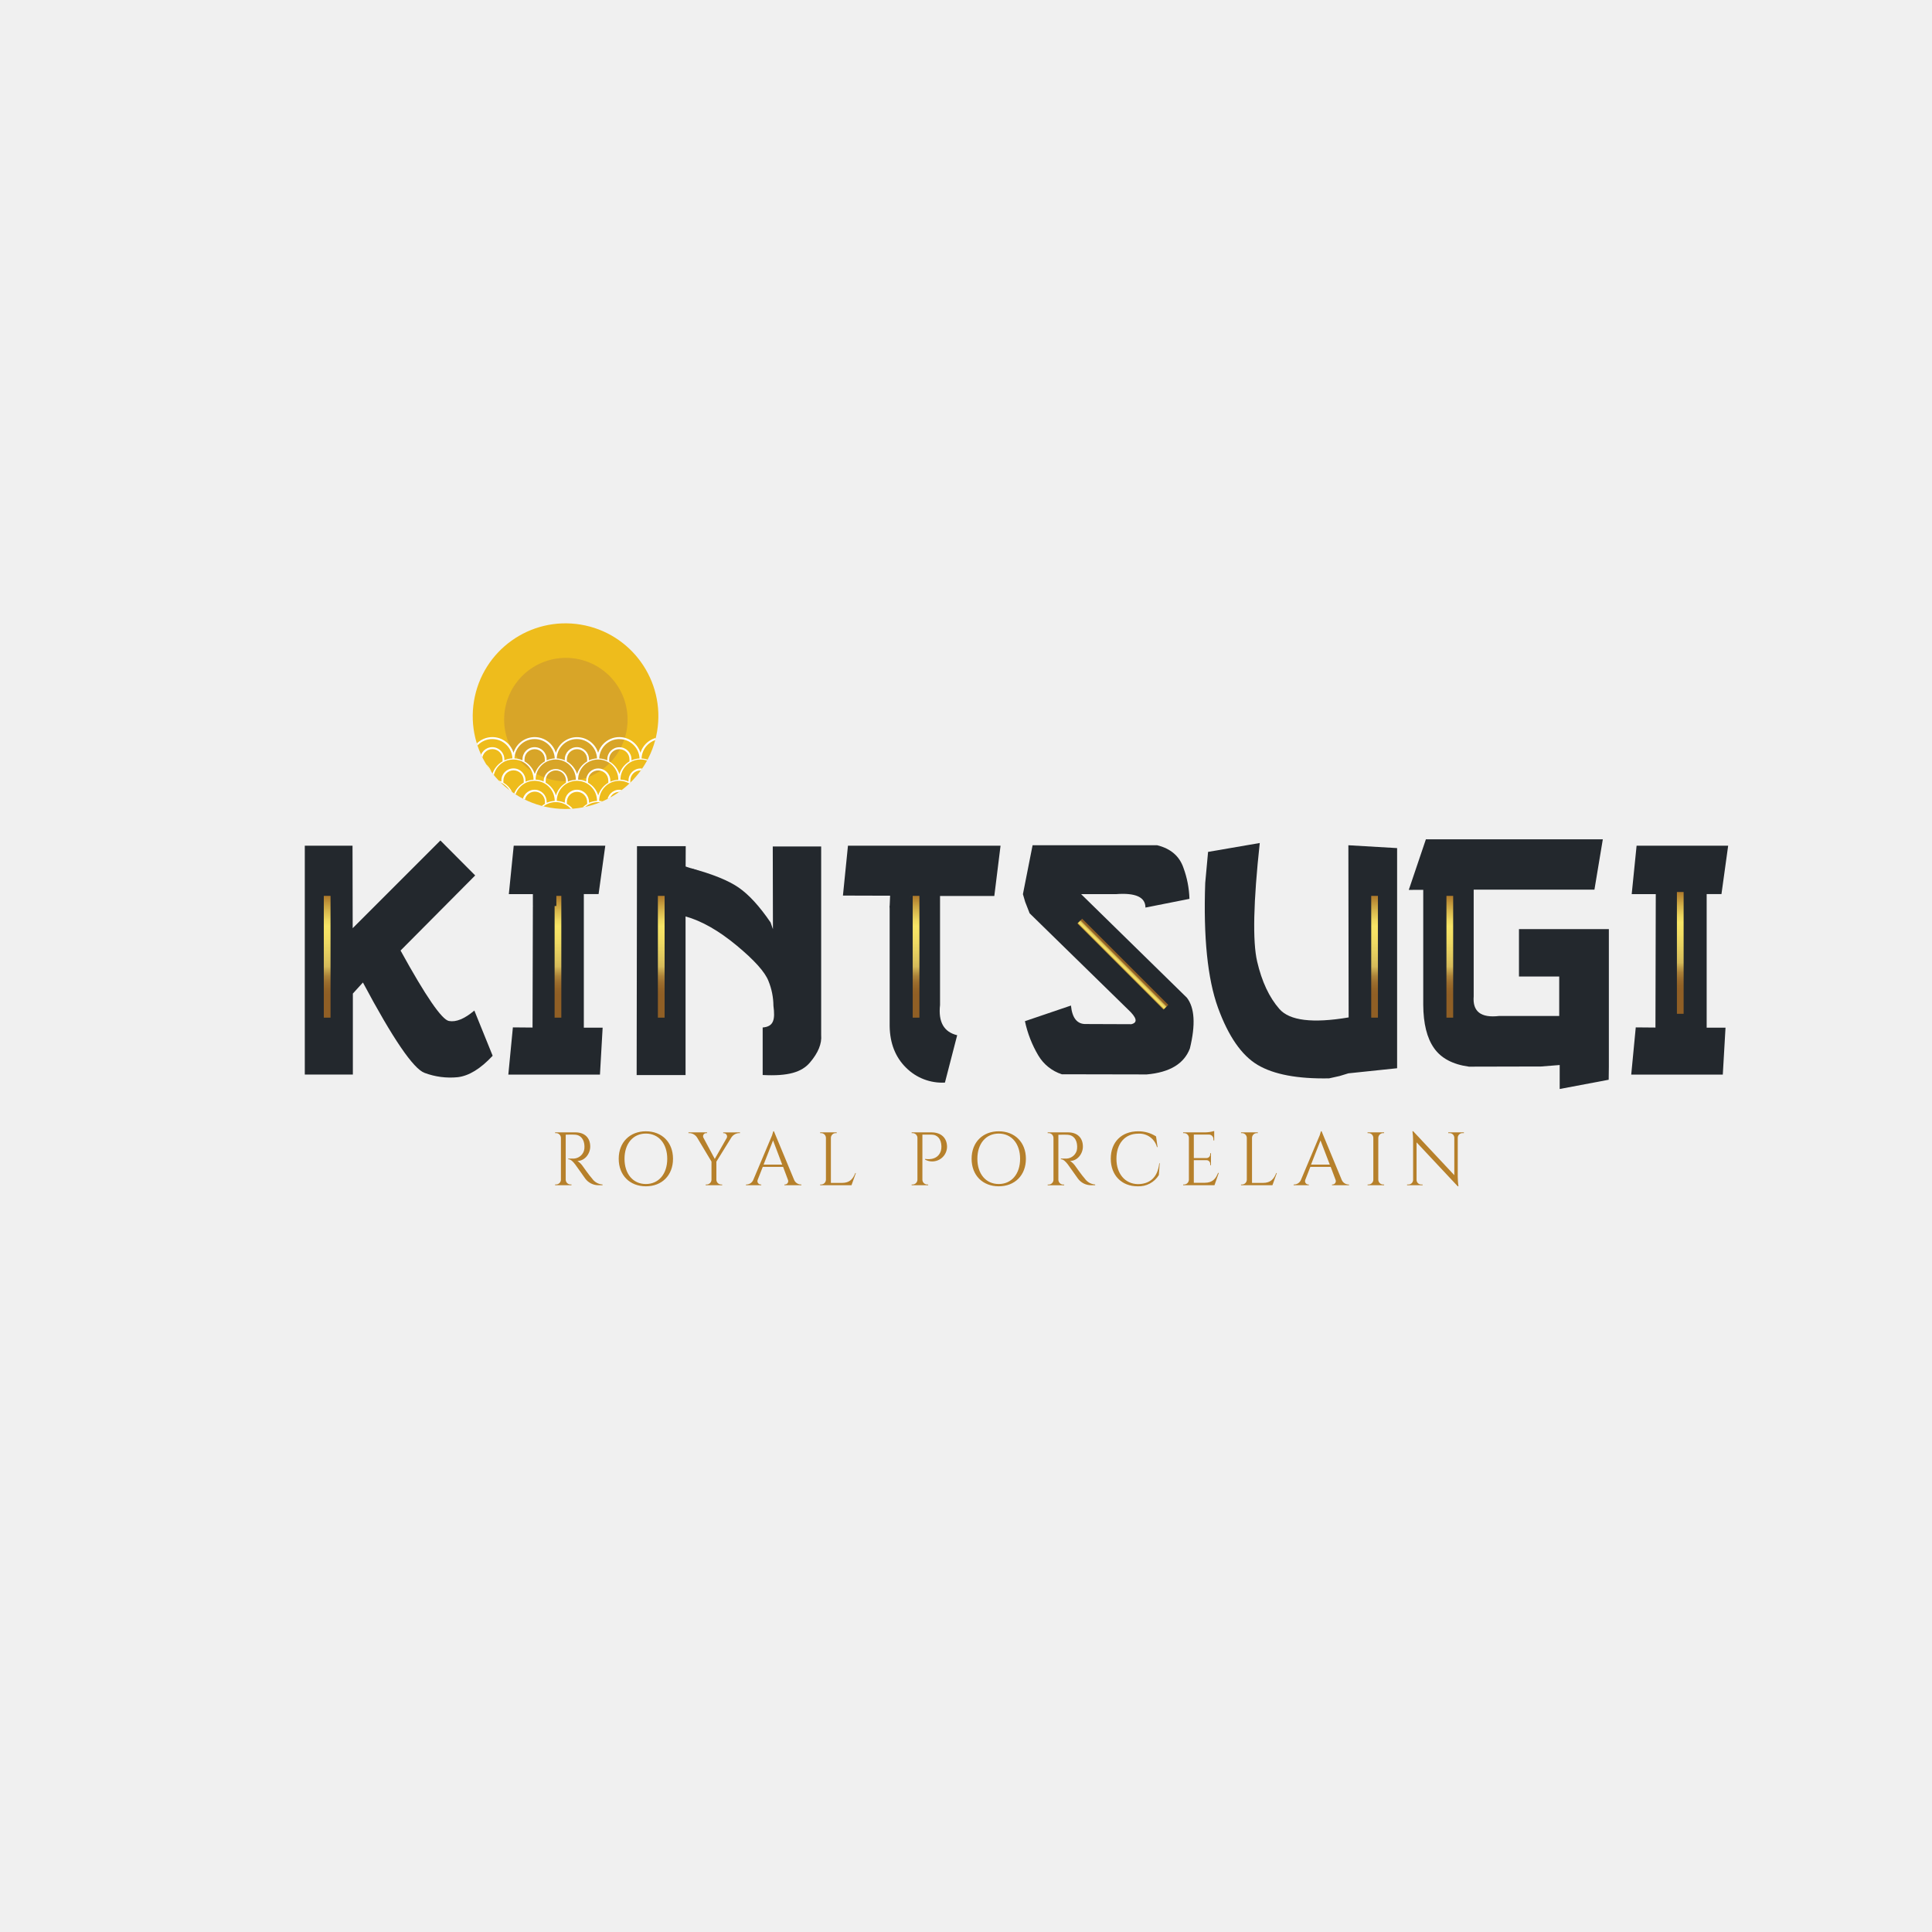
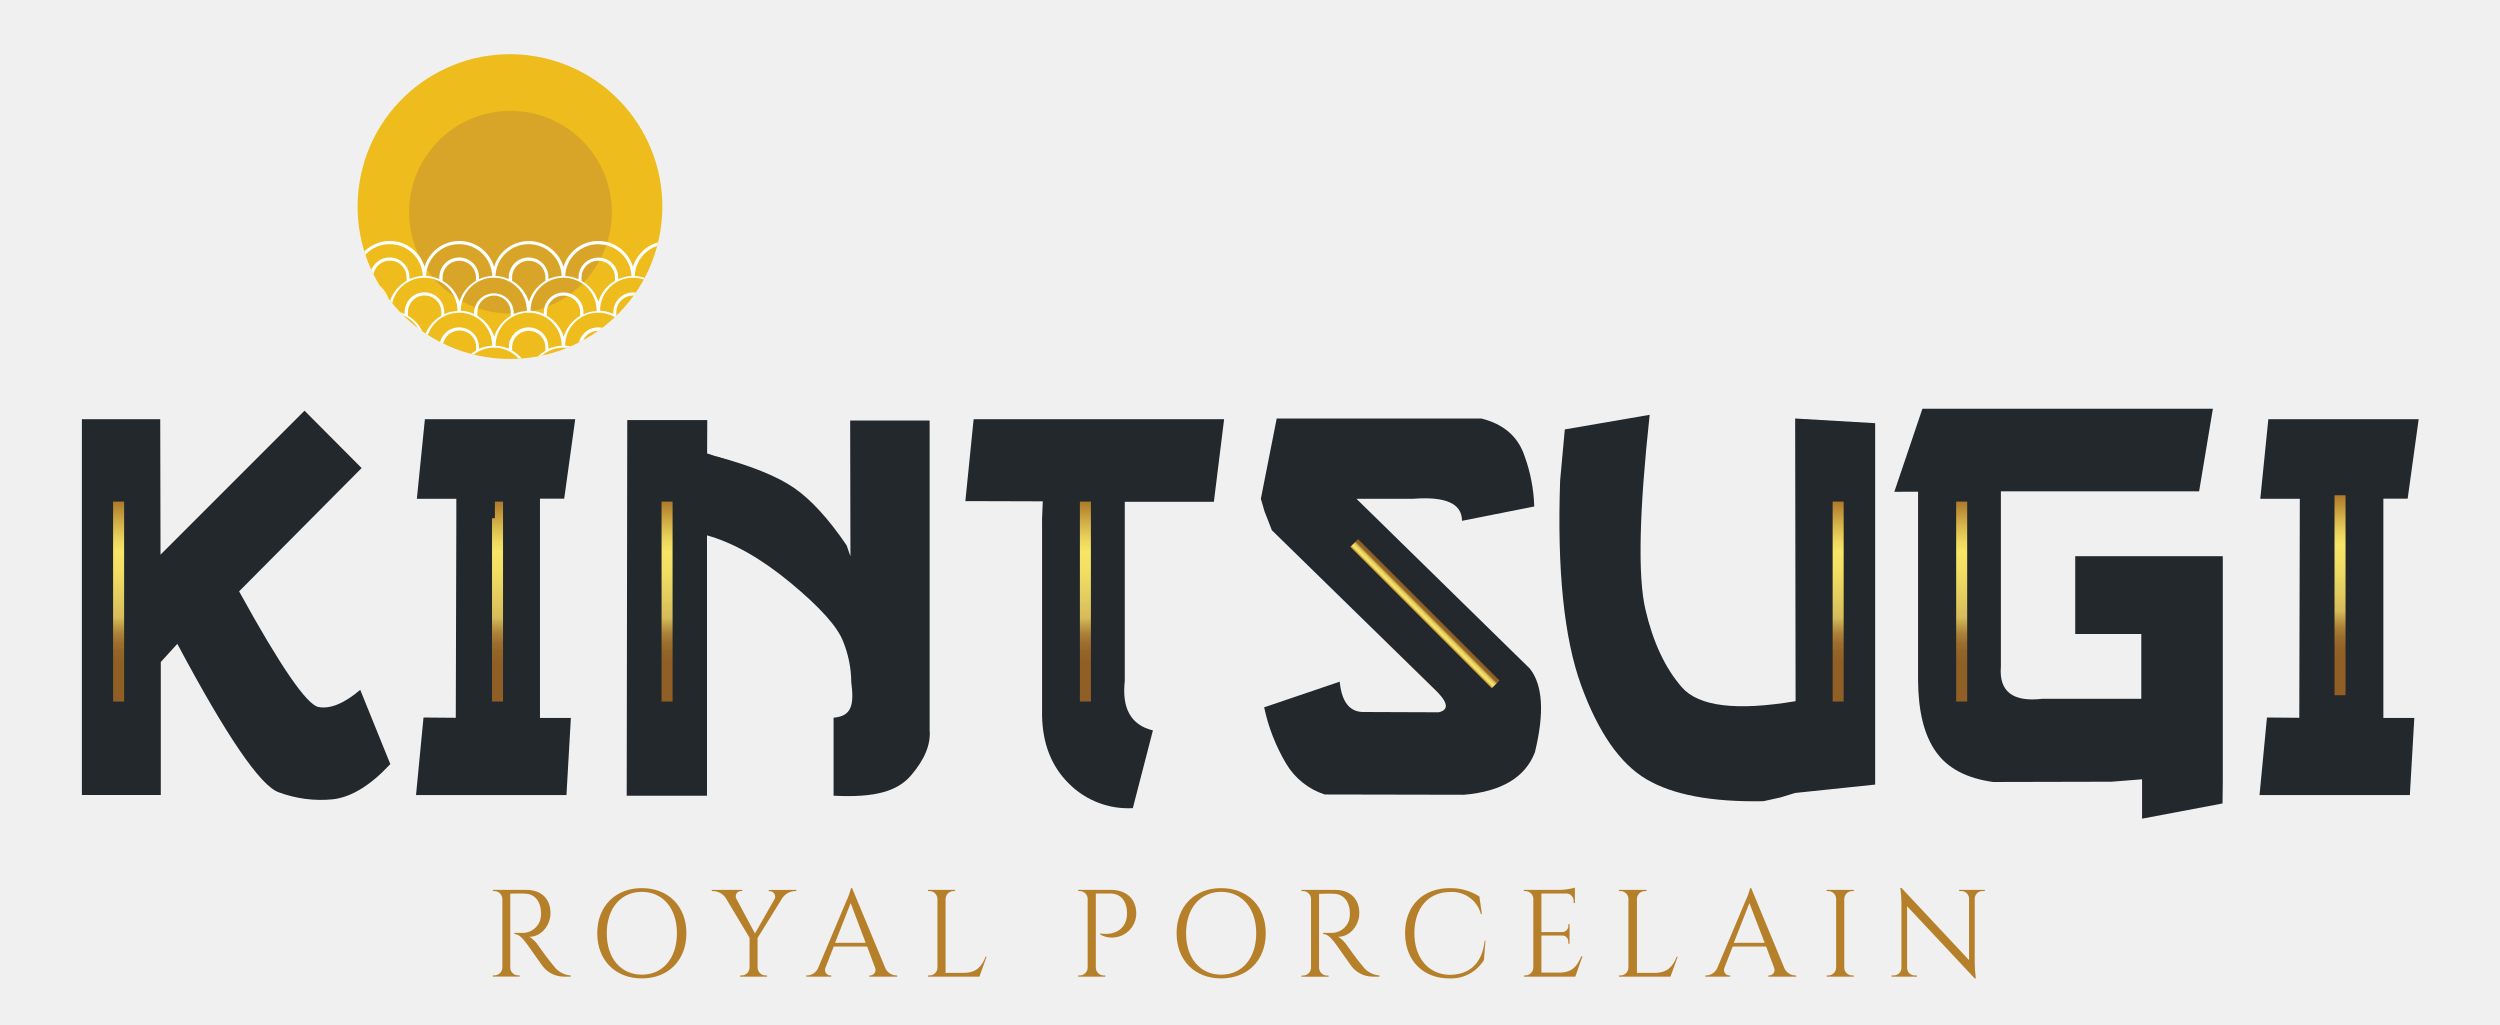
- <svg xmlns="http://www.w3.org/2000/svg" xmlns:xlink="http://www.w3.org/1999/xlink" id="Layer_1" data-name="Layer 1" viewBox="0 0 576 576">
+ <svg xmlns="http://www.w3.org/2000/svg" xmlns:xlink="http://www.w3.org/1999/xlink" id="Layer_1" data-name="Layer 1" viewBox="76 176 454 186">
  <defs>
    <style>.cls-1,.cls-10,.cls-11,.cls-4,.cls-5,.cls-6,.cls-7,.cls-8,.cls-9{fill:none;}.cls-2{fill:#b6802b;}.cls-3{fill:#23282d;}.cls-10,.cls-11,.cls-4,.cls-5,.cls-6,.cls-7,.cls-8,.cls-9{stroke-miterlimit:10;stroke-width:2px;}.cls-4{stroke:url(#linear-gradient);}.cls-5{stroke:url(#linear-gradient-2);}.cls-6{stroke:url(#linear-gradient-3);}.cls-7{stroke:url(#linear-gradient-4);}.cls-8{stroke:url(#linear-gradient-5);}.cls-9{stroke:url(#linear-gradient-6);}.cls-10{stroke:url(#linear-gradient-7);}.cls-11{stroke:url(#linear-gradient-8);}.cls-12{fill:#eebc1c;}.cls-13{fill:#d8a528;}.cls-14{clip-path:url(#clip-path);}.cls-15{fill:#fff;}</style>
    <linearGradient id="linear-gradient" x1="97.54" y1="267.09" x2="97.54" y2="303.4" gradientUnits="userSpaceOnUse">
      <stop offset="0" stop-color="#af7b2b" />
      <stop offset="0.01" stop-color="#b17e2d" />
      <stop offset="0.12" stop-color="#d7b64c" />
      <stop offset="0.2" stop-color="#eed85f" />
      <stop offset="0.25" stop-color="#f7e566" />
      <stop offset="0.35" stop-color="#f2de64" />
      <stop offset="0.48" stop-color="#e3cc5f" />
      <stop offset="0.58" stop-color="#d6bb5a" />
      <stop offset="0.62" stop-color="#bf9d49" />
      <stop offset="0.66" stop-color="#ab8239" />
      <stop offset="0.71" stop-color="#9c6e2e" />
      <stop offset="0.76" stop-color="#936327" />
      <stop offset="0.81" stop-color="#905f25" />
    </linearGradient>
    <linearGradient id="linear-gradient-2" x1="166.35" y1="267.09" x2="166.35" y2="303.4" xlink:href="#linear-gradient" />
    <linearGradient id="linear-gradient-3" x1="197.14" y1="267.09" x2="197.14" y2="303.4" xlink:href="#linear-gradient" />
    <linearGradient id="linear-gradient-4" x1="273.11" y1="267.09" x2="273.11" y2="303.4" xlink:href="#linear-gradient" />
    <linearGradient id="linear-gradient-5" x1="2289.05" y1="-4430.55" x2="2291.05" y2="-4430.55" gradientTransform="translate(1848.32 5039.64) rotate(-45)" xlink:href="#linear-gradient" />
    <linearGradient id="linear-gradient-6" x1="409.81" y1="267.09" x2="409.81" y2="303.4" xlink:href="#linear-gradient" />
    <linearGradient id="linear-gradient-7" x1="432.24" y1="267.09" x2="432.24" y2="303.4" xlink:href="#linear-gradient" />
    <linearGradient id="linear-gradient-8" x1="500.95" y1="265.94" x2="500.95" y2="302.25" xlink:href="#linear-gradient" />
    <clipPath id="clip-path">
      <circle class="cls-1" cx="168.61" cy="213.5" r="27.67" transform="translate(-69.56 344.99) rotate(-80.6)" />
    </clipPath>
  </defs>
  <path class="cls-2" d="M171.57,337.6c2.73,0,4.4,1.61,4.4,4.23,0,2.18-1.66,4.29-3.82,4.29a5.61,5.61,0,0,1,1.61,1.59s1.94,2.77,2.81,3.72a4.08,4.08,0,0,0,3.07,1.71v.22H178.4a4.87,4.87,0,0,1-3.93-2c-.25-.31-2.79-4-3-4.22-.58-.74-1.24-1.52-2.06-1.52v-.21s.51,0,1.19,0a3.37,3.37,0,0,0,3.51-2.34,4.48,4.48,0,0,0,.14-1.35c-.05-2-1.11-3.34-2.79-3.43-1.15-.07-2.51,0-2.8,0v13.42a1.44,1.44,0,0,0,1.44,1.42h.28v.22H165.5v-.22h.29a1.45,1.45,0,0,0,1.44-1.41V339.24a1.45,1.45,0,0,0-1.44-1.42h-.29v-.22Z" />
  <path class="cls-2" d="M200.65,345.48c0,4.92-3.3,8.2-8.09,8.2s-8.1-3.28-8.1-8.2,3.31-8.2,8.1-8.2S200.65,340.56,200.65,345.48Zm-1.72,0c0-4.51-2.55-7.52-6.37-7.52s-6.37,3-6.37,7.52,2.55,7.52,6.37,7.52S198.93,350,198.93,345.48Z" />
  <path class="cls-2" d="M220.61,337.6v.22h-.31a2.9,2.9,0,0,0-2.26,1.31l-4.46,7.2v5.39a1.45,1.45,0,0,0,1.45,1.42h.28v.22h-4.92v-.22h.29a1.45,1.45,0,0,0,1.44-1.4v-5.43l-4.29-7.17a2.85,2.85,0,0,0-2.26-1.32h-.31v-.22h5.54v.22h-.29a.94.94,0,0,0-.78,1.4l3.37,6.3,3.59-6.3v0a1,1,0,0,0-.8-1.38h-.28v-.22Z" />
  <path class="cls-2" d="M236.74,351.72a2.24,2.24,0,0,0,2,1.42h.19v.22h-5.07v-.22h.2a1,1,0,0,0,.85-1.41l-1.44-3.84h-6.06l-1.51,3.85a1,1,0,0,0,.86,1.4h.2v.22H222.4v-.22h.2a2.24,2.24,0,0,0,2-1.42l5.11-12.12a11.8,11.8,0,0,0,.83-2.32h.2Zm-3.54-4.51L230.48,340l-2.83,7.22Z" />
  <path class="cls-2" d="M255.17,349.73l-1.31,3.63h-9.34v-.22h.28a1.44,1.44,0,0,0,1.44-1.42V339.24a1.44,1.44,0,0,0-1.44-1.42h-.28v-.22h4.93v.22h-.29a1.44,1.44,0,0,0-1.44,1.42v13.43H251c2.39,0,3.3-1.23,4-2.95Z" />
  <path class="cls-2" d="M277.7,337.6c2.88,0,4.65,1.65,4.65,4.35a4.42,4.42,0,0,1-6.55,3.77v-.21s3.71.8,4.72-2.43a4.82,4.82,0,0,0,.15-1.36c-.06-2.07-1.12-3.45-3-3.45H275v13.45a1.44,1.44,0,0,0,1.44,1.42h.28v.22h-4.93v-.22h.28a1.45,1.45,0,0,0,1.45-1.42v-12.6a1.45,1.45,0,0,0-1.44-1.3h-.28v-.22Z" />
  <path class="cls-2" d="M305.86,345.48c0,4.92-3.31,8.2-8.1,8.2s-8.09-3.28-8.09-8.2,3.3-8.2,8.09-8.2S305.86,340.56,305.86,345.48Zm-1.73,0c0-4.51-2.55-7.52-6.37-7.52s-6.37,3-6.37,7.52,2.55,7.52,6.37,7.52S304.13,350,304.13,345.48Z" />
  <path class="cls-2" d="M318.45,337.6c2.73,0,4.4,1.61,4.4,4.23,0,2.18-1.66,4.29-3.82,4.29a5.61,5.61,0,0,1,1.61,1.59s1.94,2.77,2.81,3.72a4.08,4.08,0,0,0,3.06,1.71v.22h-1.23a4.86,4.86,0,0,1-3.93-2c-.26-.31-2.79-4-3-4.22-.59-.74-1.24-1.52-2.07-1.52v-.21s.52,0,1.19,0A3.37,3.37,0,0,0,321,343.1a4.48,4.48,0,0,0,.14-1.35c-.05-2-1.12-3.34-2.79-3.43-1.15-.07-2.51,0-2.81,0v13.42a1.45,1.45,0,0,0,1.45,1.42h.28v.22h-4.92v-.22h.28a1.45,1.45,0,0,0,1.45-1.41V339.24a1.45,1.45,0,0,0-1.45-1.42h-.28v-.22Z" />
  <path class="cls-2" d="M345.76,346.79l-.27,3.54a7,7,0,0,1-6.33,3.35c-4.71,0-8-3.24-8-8.22s3.22-8.18,8.17-8.18a9.7,9.7,0,0,1,5.33,1.52l.45,3.19h-.18a5.41,5.41,0,0,0-5.6-4c-4,0-6.48,3-6.48,7.48s2.57,7.47,6.35,7.56c3.2,0,5.9-1.6,6.42-6.21Z" />
  <path class="cls-2" d="M362.08,353.36h-9.34v-.22H353a1.45,1.45,0,0,0,1.45-1.42V339.11a1.45,1.45,0,0,0-1.44-1.29h-.28v-.22h6.58a10.08,10.08,0,0,0,2.69-.41V340h-.23v-.4a1.34,1.34,0,0,0-1.26-1.34h-4.59v7h3.81a1.1,1.1,0,0,0,1.08-1.11v-.33h.22v3.56h-.22V347a1.1,1.1,0,0,0-1.06-1.11h-3.83v6.74h3.23c2.39,0,3.3-1.23,4-2.95h.22Z" />
  <path class="cls-2" d="M380.67,349.73l-1.31,3.63H370v-.22h.28a1.44,1.44,0,0,0,1.44-1.42V339.24a1.44,1.44,0,0,0-1.44-1.42H370v-.22H375v.22h-.29a1.44,1.44,0,0,0-1.44,1.42v13.43h3.23c2.39,0,3.3-1.23,4-2.95Z" />
  <path class="cls-2" d="M400,351.72a2.24,2.24,0,0,0,2,1.42h.19v.22h-5.07v-.22h.19a1,1,0,0,0,.86-1.41l-1.44-3.84h-6.07l-1.5,3.85a1,1,0,0,0,.86,1.4h.19v.22h-4.53v-.22h.2a2.24,2.24,0,0,0,2-1.42l5.1-12.12a11.71,11.71,0,0,0,.84-2.32h.2Zm-3.54-4.51L393.69,340l-2.83,7.22Z" />
  <path class="cls-2" d="M412.66,353.36h-4.93v-.22H408a1.44,1.44,0,0,0,1.44-1.42V339.23a1.43,1.43,0,0,0-1.44-1.41h-.28v-.22h4.93v.22h-.29a1.45,1.45,0,0,0-1.44,1.4v12.5a1.44,1.44,0,0,0,1.44,1.42h.29Z" />
  <path class="cls-2" d="M436.44,337.6v.22H436a1.39,1.39,0,0,0-1.39,1.35v11.64a23.5,23.5,0,0,0,.2,2.87h-.2l-12.28-13.1v11.21a1.38,1.38,0,0,0,1.38,1.35h.42v.22h-4.63v-.22h.41a1.39,1.39,0,0,0,1.39-1.36V340.07a20.36,20.36,0,0,0-.2-2.81h.22l12.26,13.1V339.19a1.39,1.39,0,0,0-1.39-1.37h-.41v-.22Z" />
  <path class="cls-3" d="M425.11,250.23h52.75l-2.5,15h-36v31.81q-.55,6.81,7.57,5.86h17.93l0-11.77-12,0V277l26.8,0V318l-.05,3.91L465,324.67v-7.15l-5.56.44-21.49.05q-7.26-1-10.42-5.54c-2.11-3-3.17-7.29-3.21-12.9V263.31l8.82,1.95-13.13.05Z" />
  <path class="cls-3" d="M153.16,252.13h27.3l-2,14.43h-4.4v39.82h5.61l-.8,14H151.55l1.36-14.08,5.86.05.1-36.22,6.31-3.55H151.7Z" />
  <path class="cls-3" d="M487.93,252.13h27.3l-2,14.43h-4.41v39.82h5.62l-.81,14h-27.3l1.35-14.08,5.87.05.1-41.14,6.31,1.37H486.47Z" />
  <path class="cls-3" d="M131.3,250.58,141.67,261l-22.25,22.39q11.22,20.39,14.41,21t7.59-3.11l5.46,13.48c-3.64,3.91-7.11,6-10.4,6.39a21.87,21.87,0,0,1-9.89-1.28q-5-1.8-18.39-26.95l-3,3.3v24.15H90.87V252.13H105.1l.05,24.6Z" />
  <path class="cls-3" d="M189.91,252.28h14.53l-.05,10.82,1.7-4.21q9.57,2.57,14.15,5.74t9.5,10.39l.7,2-.05-24.65h14.43v56.21q.35,3.86-3.34,8.19c-2.45,2.89-6.49,4.13-14.1,3.73V306.33c3.34-.26,3.74-2.42,3.21-6.46a20,20,0,0,0-1.48-7.39q-1.53-4-9.52-10.62t-15.2-8.64v47.29H189.81Z" />
  <path class="cls-3" d="M307.85,252,345,252q6.06,1.5,7.84,6.76a29.26,29.26,0,0,1,1.78,9.22l-13.12,2.6q0-4.69-8.87-4H322.33l31.51,30.86q3.51,4.5.9,15.17-2.61,6.82-12.87,7.72l-25.3-.05a12.69,12.69,0,0,1-7-5.59,33.73,33.73,0,0,1-4-10.24l13.72-4.66c.37,3.81,1.91,5.64,4.61,5.51l13.38.05q3-.7-1-4.41l-29.31-28.65-1.33-3.41-.67-2.3Z" />
  <path class="cls-3" d="M252.81,252.13H298.3l-1.86,15H280.26v32.51q-.84,7.56,5.11,9l-3.65,14.12a15.22,15.22,0,0,1-11.6-4.45q-4.74-4.67-4.88-12.33V270.16l6.46-3.1L251.31,267Z" />
  <path class="cls-3" d="M375.58,251.33q-2.86,26.35-.78,35.32t6.64,14.17q4.56,5.22,20.64,2.51L402,252l14.53.85v65.63L402,320h0l-2.61.8-3.15.7q-14.08.26-21.27-4t-11.85-17.08q-4.65-12.87-3.8-37.17l.85-9.27Z" />
  <line class="cls-4" x1="97.54" y1="267.09" x2="97.54" y2="303.4" />
  <line class="cls-5" x1="166.35" y1="267.09" x2="166.35" y2="303.4" />
  <line class="cls-6" x1="197.14" y1="267.09" x2="197.14" y2="303.4" />
  <line class="cls-7" x1="273.11" y1="267.09" x2="273.11" y2="303.4" />
  <line class="cls-8" x1="321.92" y1="274.61" x2="347.6" y2="300.29" />
  <line class="cls-9" x1="409.81" y1="267.09" x2="409.81" y2="303.4" />
  <line class="cls-10" x1="432.24" y1="267.09" x2="432.24" y2="303.4" />
  <line class="cls-11" x1="500.95" y1="265.94" x2="500.95" y2="302.25" />
  <circle class="cls-12" cx="168.61" cy="213.5" r="27.67" transform="translate(-69.56 344.99) rotate(-80.6)" />
  <circle class="cls-13" cx="168.61" cy="213.49" r="18.35" transform="matrix(0.99, -0.16, 0.16, 0.99, -32.38, 30.16)" />
  <g class="cls-14">
    <path class="cls-15" d="M193.72,246.12c.79-.3,1.57-.6,2.34-.92a6.44,6.44,0,0,0-1.51.46v-.3a3.6,3.6,0,0,0-7.2,0v.3a6.7,6.7,0,0,0-2.41-.57,6,6,0,0,1,12-.26l.68-.3a6,6,0,0,1,5.95-5.19,5.93,5.93,0,0,1,2.69.64l.59-.37v-.56a3,3,0,0,1,3-3,2.92,2.92,0,0,1,1.55.44l.49-.38a3.65,3.65,0,0,0-2-.63,3.61,3.61,0,0,0-3.6,3.6v.3a6.65,6.65,0,0,0-2.41-.57,6,6,0,0,1,10-4.23l.45-.37a6.4,6.4,0,0,0-1.15-.84v-.65a3,3,0,0,1,5.18-2.12l.41-.4a3.56,3.56,0,0,0-2.56-1.08,3.61,3.61,0,0,0-3.6,3.6V233a6.65,6.65,0,0,0-2.41-.57,6,6,0,0,1,10.27-4l.38-.42a6.67,6.67,0,0,0-1.36-1.05v-.62a3,3,0,0,1,3-3,3,3,0,0,1,1.85.64l.36-.44a3.59,3.59,0,0,0-5.81,2.83v.33a6.51,6.51,0,0,0-2.41-.58,6,6,0,0,1,9.69-4.51c.11-.15.22-.31.34-.46a6.58,6.58,0,0,0-10.33,3.3,6.59,6.59,0,0,0-12.62,0,6.59,6.59,0,0,0-12.61,0,6.59,6.59,0,0,0-12.62,0,6.59,6.59,0,0,0-12.61,0,6.59,6.59,0,0,0-12.62,0,6.59,6.59,0,0,0-12.62,0,6.59,6.59,0,0,0-12.61,0,6.59,6.59,0,0,0-12.62,0,6.6,6.6,0,0,0-4.88-4.51c.18.24.34.49.52.74a6,6,0,0,1,4,5.14l.78.88a6,6,0,0,1,5.54,5.59l.87.78a6,6,0,0,1,5.15,4.08l1,.73a6,6,0,0,1,11.9.91,6.65,6.65,0,0,0-2.4.57v-.3a3.61,3.61,0,0,0-7.21,0v.3l-.2-.08c.61.4,1.23.78,1.86,1.16a7.39,7.39,0,0,0-1.08-.78v-.6a3,3,0,1,1,6,0v.6a6.58,6.58,0,0,0-2.34,2.29l.5.27a6,6,0,0,1,11.13,2.88,6.7,6.7,0,0,0-2.41.57v-.3a3.6,3.6,0,0,0-6.56-2l.52.25a3,3,0,0,1,5.47,1.79v.57l.75.28a6,6,0,0,1,7.67,2.34l.76.18a6.6,6.6,0,0,0-2.62-2.77v-.6a3,3,0,0,1,6.06,0v.6a6.57,6.57,0,0,0-2.7,2.94l.58.12a6,6,0,0,1,11.3,1.48l.8,0a6,6,0,0,1,11.7-.5l1.08-.15a6,6,0,0,1,10.23-2.22l.6-.18a6.56,6.56,0,0,0-1.8-1.52v-.6a3,3,0,0,1,6.06,0v.6Zm-5.48-6.77v-.3a3.6,3.6,0,0,0-7.2,0v.3a6.65,6.65,0,0,0-2.41-.57,6,6,0,0,1,12,0A6.65,6.65,0,0,0,188.24,239.35ZM172,235.45a3.61,3.61,0,0,0-3.6,3.6v.3a6.65,6.65,0,0,0-2.4-.57,6,6,0,0,1,12,0,6.7,6.7,0,0,0-2.41.57v-.3A3.6,3.6,0,0,0,172,235.45Zm-12.61,0a3.6,3.6,0,0,0-3.6,3.6v.3a6.7,6.7,0,0,0-2.41-.57,6,6,0,0,1,12,0,6.65,6.65,0,0,0-2.4.57v-.3A3.61,3.61,0,0,0,159.41,235.45Zm-6.31,1.68a6.62,6.62,0,0,0-3-3.79v-.65a3,3,0,0,1,6.06,0v.65A6.62,6.62,0,0,0,153.1,237.13ZM156.38,227v-.62a3,3,0,1,1,6.05,0V227a6.63,6.63,0,0,0-3,3.8A6.64,6.64,0,0,0,156.38,227Zm6.31,6.36v-.65a3,3,0,0,1,6.05,0v.65a6.64,6.64,0,0,0-3,3.79A6.7,6.7,0,0,0,162.69,233.34ZM169,227v-.62a3,3,0,1,1,6.05,0V227a6.64,6.64,0,0,0-3,3.8A6.63,6.63,0,0,0,169,227Zm6.3,6.36v-.65a3,3,0,0,1,6.06,0v.65a6.62,6.62,0,0,0-3,3.79A6.62,6.62,0,0,0,175.3,233.34Zm6.31-6.36v-.62a3,3,0,0,1,6.06,0V227a6.61,6.61,0,0,0-3,3.8A6.61,6.61,0,0,0,181.61,227Zm6.31,6.36v-.65a3,3,0,0,1,6.06,0v.65a6.62,6.62,0,0,0-3,3.79A6.62,6.62,0,0,0,187.92,233.34Zm12.36,6.31a6.64,6.64,0,0,0-3,3.79,6.66,6.66,0,0,0-3-3.79v-.6a3,3,0,1,1,6.05,0Zm.58-.3v-.3a3.61,3.61,0,0,0-7.21,0v.3a6.65,6.65,0,0,0-2.4-.57,6,6,0,0,1,12,0A6.65,6.65,0,0,0,200.86,239.35ZM194.23,227v-.62a3,3,0,1,1,6.05,0V227a6.63,6.63,0,0,0-3,3.8A6.64,6.64,0,0,0,194.23,227Zm12.36,6.36a6.7,6.7,0,0,0-3,3.79,6.64,6.64,0,0,0-3-3.79v-.65a3,3,0,0,1,6.05,0ZM212.9,227a6.64,6.64,0,0,0-3,3.8,6.61,6.61,0,0,0-3-3.8v-.62a3,3,0,0,1,6.06,0Zm-3-6.64a6,6,0,0,1,6,5.77,6.51,6.51,0,0,0-2.41.58v-.33a3.6,3.6,0,1,0-7.2,0v.33a6.46,6.46,0,0,0-2.41-.58A6,6,0,0,1,209.87,220.34Zm-.3,12.13a6.65,6.65,0,0,0-2.4.57v-.35a3.61,3.61,0,0,0-7.21,0V233a6.65,6.65,0,0,0-2.41-.57,6,6,0,0,1,12,0Zm-12.31-12.13a6,6,0,0,1,6,5.77,6.46,6.46,0,0,0-2.41.58v-.33a3.61,3.61,0,0,0-7.21,0v.33a6.46,6.46,0,0,0-2.4-.58A6,6,0,0,1,197.26,220.34Zm-.3,12.13a6.65,6.65,0,0,0-2.41.57v-.35a3.6,3.6,0,0,0-7.2,0V233a6.7,6.7,0,0,0-2.41-.57,6,6,0,0,1,12,0Zm-12.32-12.13a6,6,0,0,1,6,5.77,6.46,6.46,0,0,0-2.41.58v-.33a3.6,3.6,0,0,0-7.2,0v.33a6.46,6.46,0,0,0-2.41-.58A6,6,0,0,1,184.64,220.34Zm-.3,12.13a6.7,6.7,0,0,0-2.41.57v-.35a3.6,3.6,0,1,0-7.2,0V233a6.65,6.65,0,0,0-2.41-.57,6,6,0,0,1,12,0ZM172,220.34a6,6,0,0,1,6,5.77,6.56,6.56,0,0,0-2.41.58v-.33a3.6,3.6,0,1,0-7.2,0v.33a6.46,6.46,0,0,0-2.41-.58A6,6,0,0,1,172,220.34Zm-.29,12.13a6.65,6.65,0,0,0-2.41.57v-.35a3.61,3.61,0,0,0-7.21,0V233a6.65,6.65,0,0,0-2.41-.57,6,6,0,0,1,12,0Zm-12.32-12.13a6,6,0,0,1,6,5.77,6.46,6.46,0,0,0-2.41.58v-.33a3.6,3.6,0,1,0-7.2,0v.33a6.51,6.51,0,0,0-2.41-.58A6,6,0,0,1,159.41,220.34Zm-.3,12.13a6.65,6.65,0,0,0-2.41.57v-.35a3.6,3.6,0,1,0-7.2,0V233a6.7,6.7,0,0,0-2.41-.57,6,6,0,0,1,12,0Zm-12.32-1.69a6.61,6.61,0,0,0-3-3.8v-.62a3,3,0,0,1,6.06,0V227A6.61,6.61,0,0,0,146.79,230.78Zm0-10.44a6,6,0,0,1,6,5.77,6.46,6.46,0,0,0-2.41.58v-.33a3.6,3.6,0,1,0-7.2,0v.33a6.46,6.46,0,0,0-2.41-.58A6,6,0,0,1,146.79,220.34Zm-12.62,0a6,6,0,0,1,6,5.77,6.46,6.46,0,0,0-2.4.58v-.33a3.61,3.61,0,0,0-7.21,0v.33a6.46,6.46,0,0,0-2.4-.58A6,6,0,0,1,134.17,220.34ZM118,226.69a6.51,6.51,0,0,0-2.41-.58,6,6,0,0,1,12,0,6.46,6.46,0,0,0-2.41.58v-.33a3.6,3.6,0,1,0-7.2,0Zm.57.29v-.62a3,3,0,0,1,6.06,0V227a6.61,6.61,0,0,0-3,3.8A6.61,6.61,0,0,0,118.53,227Zm12.36,6.36a6.64,6.64,0,0,0-3,3.79,6.7,6.7,0,0,0-3-3.79v-.65a3,3,0,0,1,6,0Zm.58-.3v-.35a3.61,3.61,0,0,0-7.21,0V233a6.65,6.65,0,0,0-2.4-.57,6,6,0,0,1,12,0A6.65,6.65,0,0,0,131.47,233Zm-.32-6.06v-.62a3,3,0,1,1,6,0V227a6.68,6.68,0,0,0-3,3.8A6.63,6.63,0,0,0,131.15,227Zm5.73,6.06a6.65,6.65,0,0,0-2.41-.57,6,6,0,0,1,12,0,6.7,6.7,0,0,0-2.41.57v-.35a3.6,3.6,0,0,0-7.2,0Zm.57.3v-.65a3,3,0,0,1,6.06,0v.65a6.62,6.62,0,0,0-3,3.79A6.62,6.62,0,0,0,137.45,233.34Zm5.74,6a6.65,6.65,0,0,0-2.41-.57,6,6,0,0,1,12,0,6.65,6.65,0,0,0-2.41.57v-.3a3.6,3.6,0,1,0-7.2,0Zm.57.3v-.6a3,3,0,0,1,6.06,0v.6a6.62,6.62,0,0,0-3,3.79A6.62,6.62,0,0,0,143.76,239.65Zm12.94,6v-.3a3.6,3.6,0,1,0-7.2,0v.3a6.65,6.65,0,0,0-2.41-.57,6,6,0,0,1,12,0A6.65,6.65,0,0,0,156.7,245.66Zm-.32-6v-.6a3,3,0,1,1,6.05,0v.6a6.64,6.64,0,0,0-3,3.79A6.66,6.66,0,0,0,156.38,239.65ZM168.74,246a6.58,6.58,0,0,0-3,3.79,6.63,6.63,0,0,0-3-3.79v-.6a3,3,0,1,1,6.05,0Zm.58-.3v-.3a3.61,3.61,0,0,0-7.21,0v.3a6.65,6.65,0,0,0-2.4-.57,6,6,0,0,1,12,0A6.65,6.65,0,0,0,169.32,245.66Zm-.32-6v-.6a3,3,0,1,1,6.05,0v.6a6.66,6.66,0,0,0-3,3.79A6.64,6.64,0,0,0,169,239.65ZM181.36,246a6.55,6.55,0,0,0-3,3.79,6.55,6.55,0,0,0-3-3.79v-.6a3,3,0,0,1,6.06,0Zm.57-.3v-.3a3.6,3.6,0,1,0-7.2,0v.3a6.65,6.65,0,0,0-2.41-.57,6,6,0,0,1,12,0A6.65,6.65,0,0,0,181.93,245.66Zm-.32-6v-.6a3,3,0,0,1,6.06,0v.6a6.62,6.62,0,0,0-3,3.79A6.62,6.62,0,0,0,181.61,239.65Z" />
  </g>
  <rect class="cls-3" x="158.87" y="258.04" width="7" height="12.07" />
  <polygon class="cls-3" points="208.19 259.58 201.94 257.54 206.42 265.13 208.19 259.58" />
  <polygon class="cls-3" points="265.24 270.16 265.63 260.86 272.97 266.13 265.63 271.78 265.24 270.16" />
  <rect class="cls-3" x="200.62" y="260.67" width="5.72" height="3.81" />
</svg>
